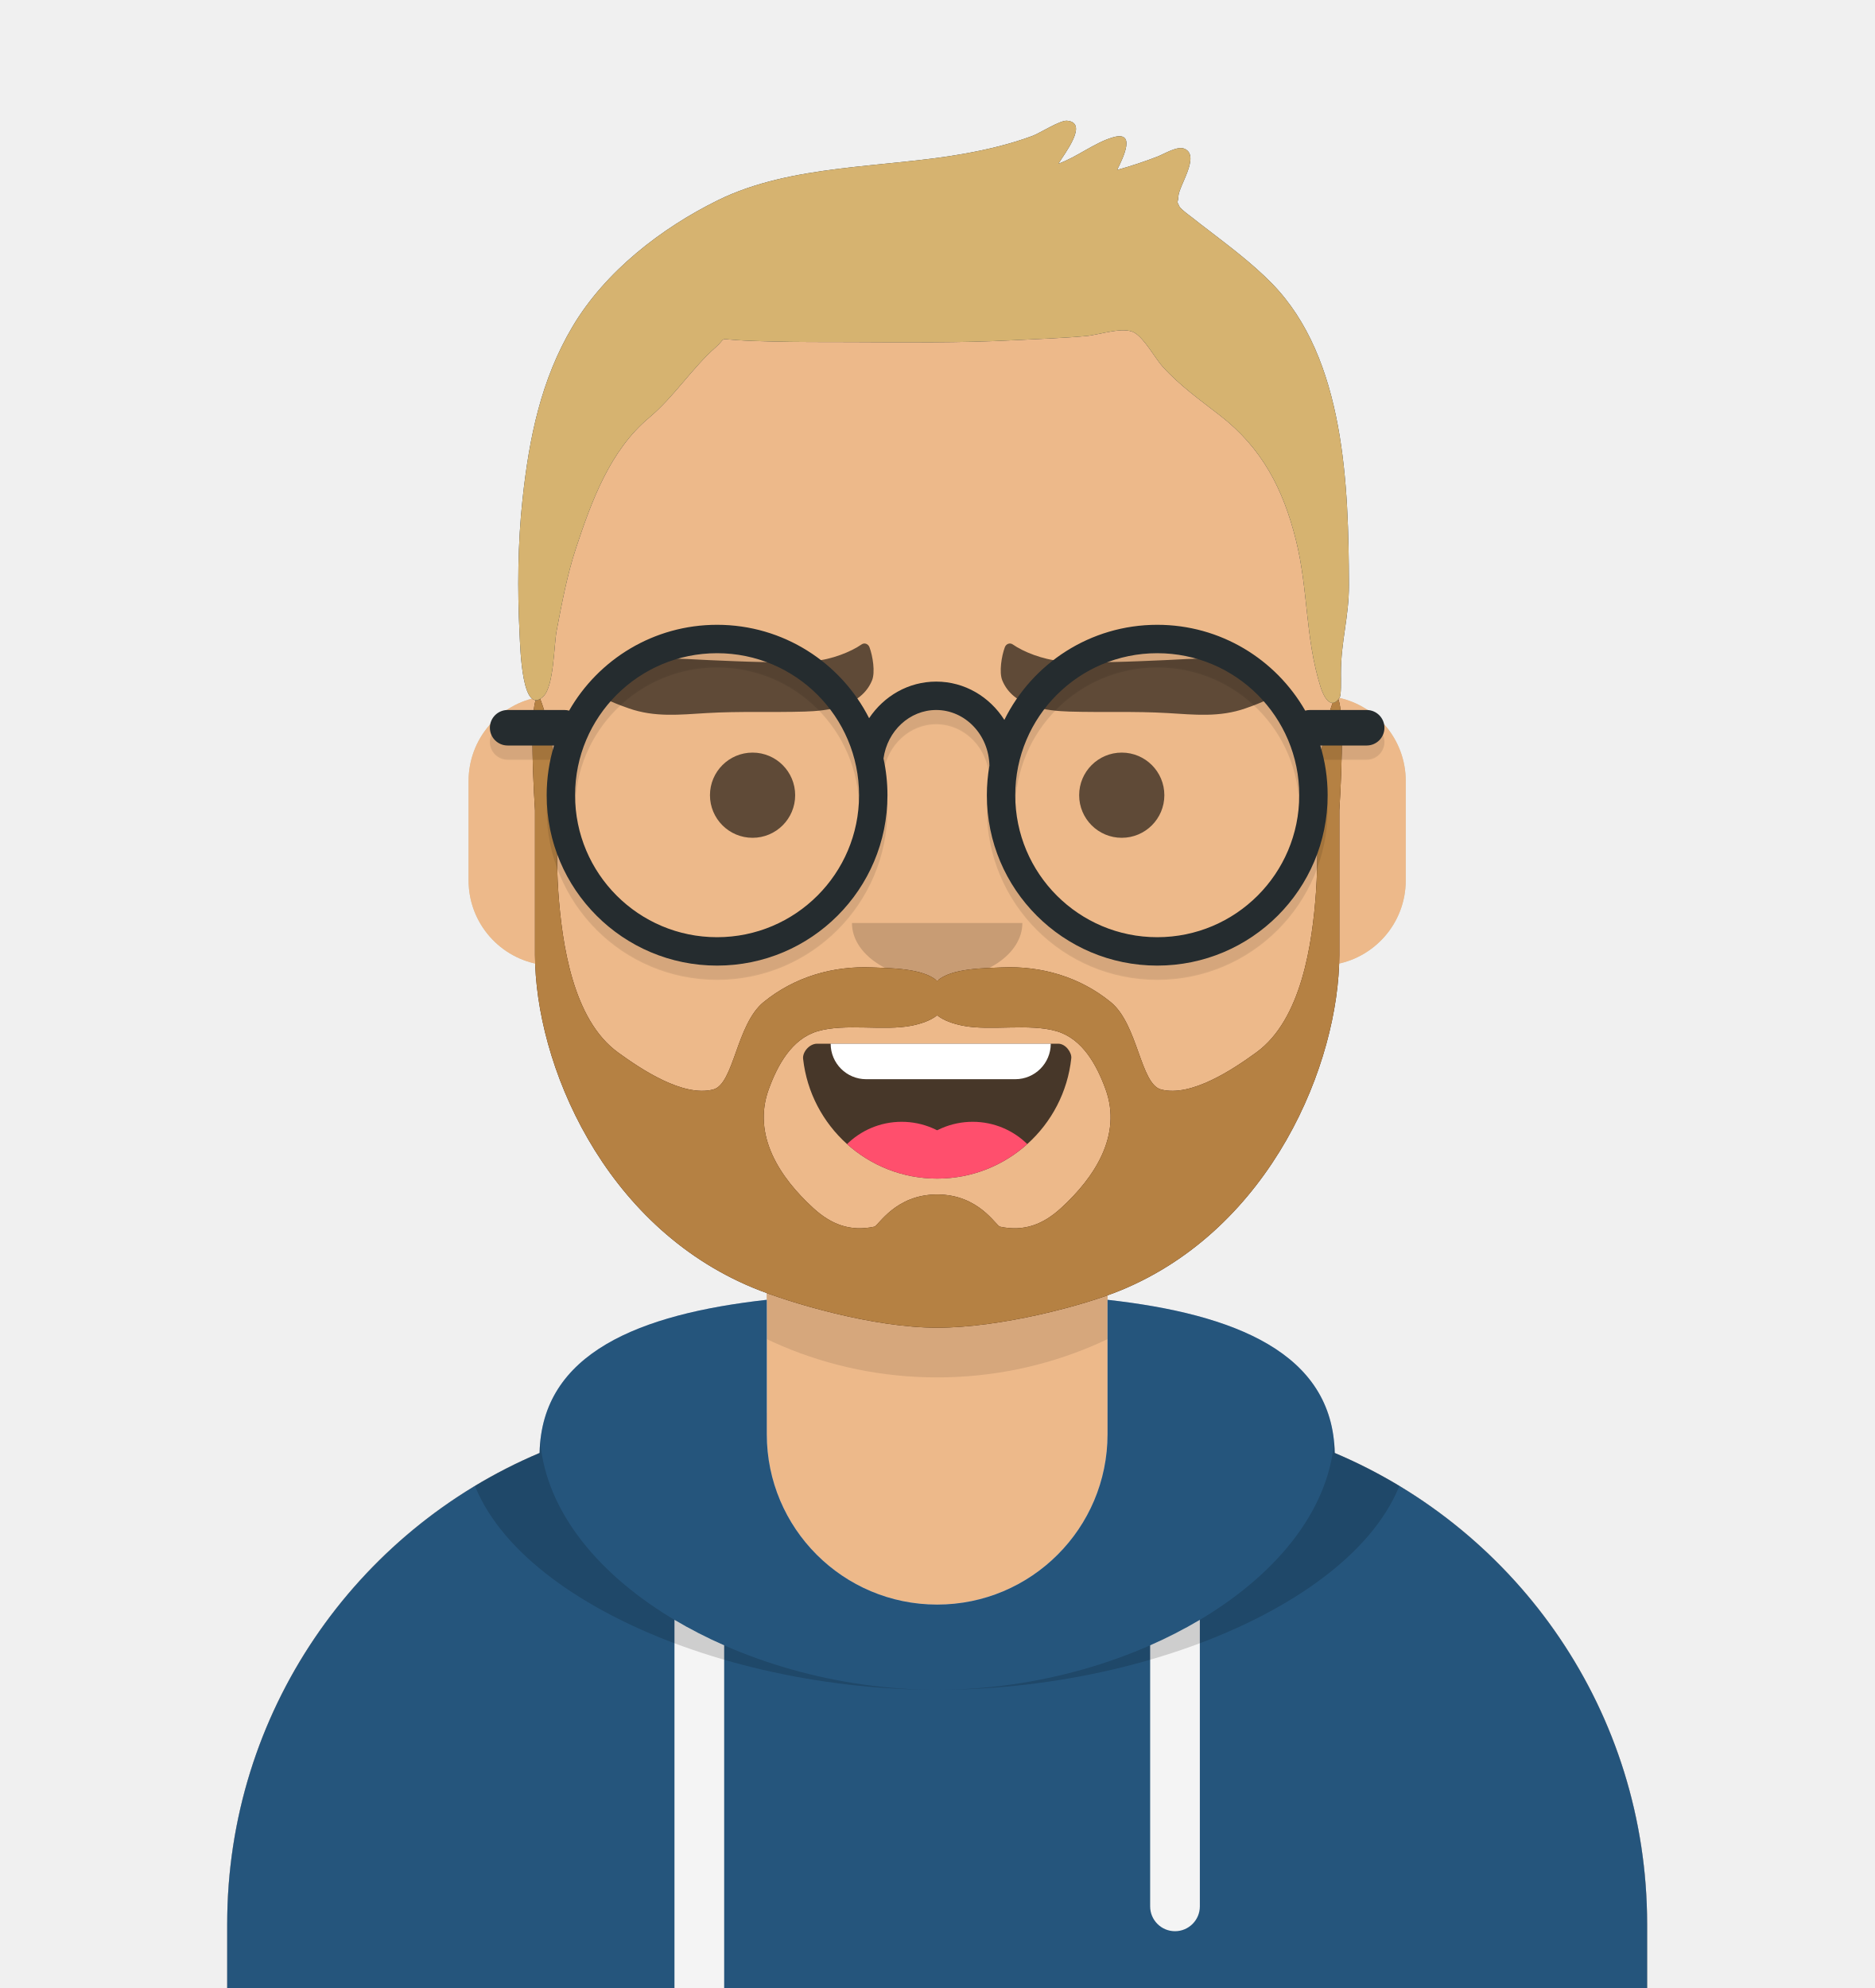
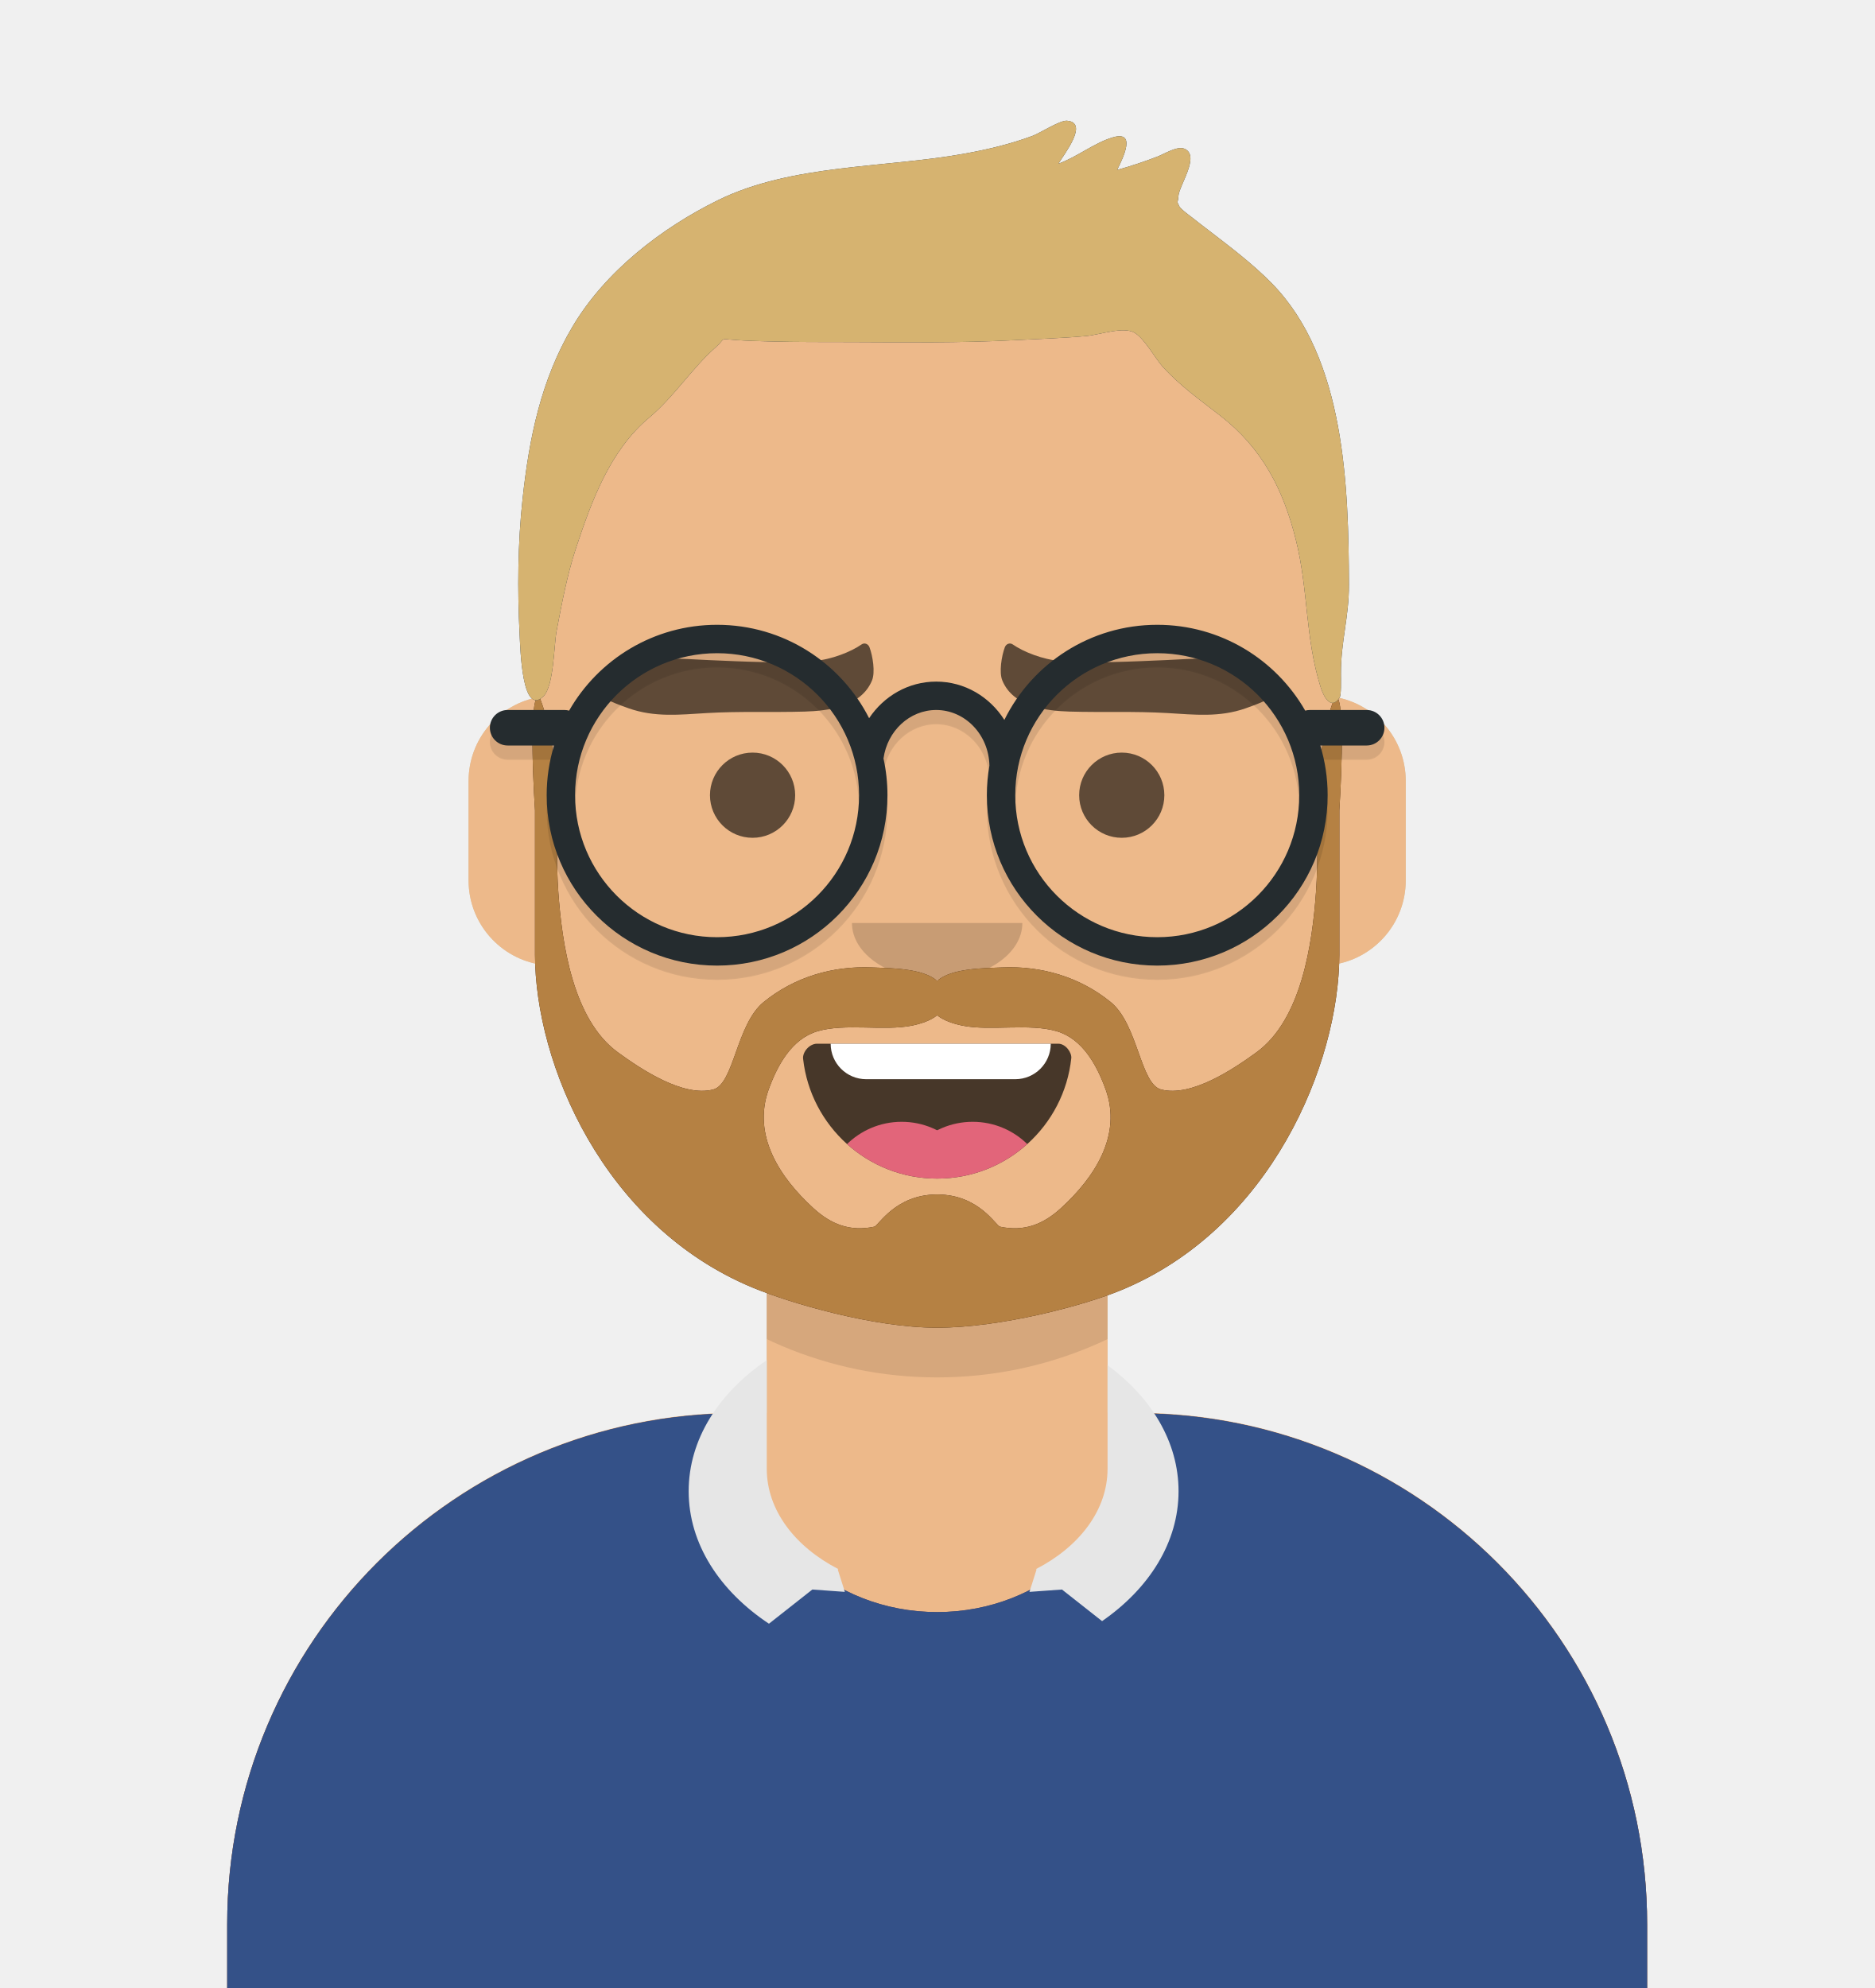
<svg xmlns="http://www.w3.org/2000/svg" xmlns:xlink="http://www.w3.org/1999/xlink" width="264px" height="280px" viewBox="0 0 264 280" version="1.1">
  <defs>
    <circle id="react-path-1" cx="120" cy="120" r="120" />
    <path d="M12,160 C12,226.274 65.726,280 132,280 C198.274,280 252,226.274 252,160 L264,160 L264,-1.42108547e-14 L-3.19744231e-14,-1.42108547e-14 L-3.19744231e-14,160 L12,160 Z" id="react-path-2" />
    <path d="M124,144.611 L124,163 L128,163 L128,163 C167.765,163 200,195.235 200,235 L200,244 L0,244 L0,235 C-4.86974701e-15,195.235 32.235,163 72,163 L72,163 L76,163 L76,144.611 C58.763,136.422 46.372,119.687 44.305,99.881 C38.48,99.058 34,94.052 34,88 L34,74 C34,68.054 38.325,63.118 44,62.166 L44,56 L44,56 C44,25.072 69.072,5.68137151e-15 100,0 L100,0 L100,0 C130.928,-5.68137151e-15 156,25.072 156,56 L156,62.166 C161.675,63.118 166,68.054 166,74 L166,88 C166,94.052 161.52,99.058 155.695,99.881 C153.628,119.687 141.237,136.422 124,144.611 Z" id="react-path-3" />
  </defs>
  <g id="Avataaar" stroke="none" stroke-width="1" fill="none" fill-rule="evenodd">
    <g transform="translate(-825, -1100)" id="Avataaar/Circle">
      <g transform="translate(825, 1100)">
        <g id="Mask" />
        <g id="Avataaar" stroke-width="1" fill-rule="evenodd" mask="url(#react-mask-5)">
          <g id="Body" transform="translate(32, 36)">
            <mask id="react-mask-6" fill="white">
              <use xlink:href="#react-path-3" />
            </mask>
            <use fill="#D0C6AC" xlink:href="#react-path-3" />
            <g id="Skin/👶🏽-03-Brown" mask="url(#react-mask-6)" fill="#EDB98A">
              <g transform="translate(0, 0)" id="Color">
                <rect x="0" y="0" width="264" height="280" />
              </g>
            </g>
            <path d="M156,79 L156,102 C156,132.928 130.928,158 100,158 C69.072,158 44,132.928 44,102 L44,79 L44,94 C44,124.928 69.072,150 100,150 C130.928,150 156,124.928 156,94 L156,79 Z" id="Neck-Shadow" fill-opacity="0.1" fill="#000000" mask="url(#react-mask-6)" />
          </g>
-           <g id="Clothing/Hoodie" transform="translate(0, 170)">
+           <g id="Clothing/Collar-+-Sweater" transform="translate(0, 170)">
            <defs>
-               <path d="M108,13.071 C90.081,15.076 76.28,20.552 76.004,34.645 C50.146,45.568 32,71.165 32,100.999 L32,100.999 L32,110 L232,110 L232,100.999 C232,71.165 213.854,45.568 187.996,34.645 C187.72,20.552 173.919,15.076 156,13.071 L156,32 L156,32 C156,45.255 145.255,56 132,56 L132,56 C118.745,56 108,45.255 108,32 L108,13.071 Z" id="react-path-193" />
+               <path d="M105.192,29.052 L104,29.052 L104,29.052 C64.235,29.052 32,61.287 32,101.052 L32,110 L232,110 L232,101.052 C232,61.287 199.765,29.052 160,29.052 L160,29.052 L158.808,29.052 C158.935,30.035 159,31.036 159,32.052 C159,45.859 146.912,57.052 132,57.052 C117.088,57.052 105,45.859 105,32.052 C105,31.036 105.065,30.035 105.192,29.052 Z" id="react-path-43" />
            </defs>
-             <mask id="react-mask-194" fill="white">
-               <use xlink:href="#react-path-193" />
+             <mask id="react-mask-44" fill="white">
+               <use xlink:href="#react-path-43" />
            </mask>
-             <use id="Hoodie" fill="#B7C1DB" fill-rule="evenodd" xlink:href="#react-path-193" />
-             <g id="Color/Palette/Gray-01" mask="url(#react-mask-194)" fill-rule="evenodd" fill="#25557C">
+             <use id="Clothes" fill="#6b4343" fill-rule="evenodd" xlink:href="#react-path-43" />
+             <g id="Color/Palette/Gray-01" mask="url(#react-mask-44)" fill-rule="evenodd" fill="#345188">
              <rect id="🖍Color" x="0" y="0" width="264" height="110" />
            </g>
-             <path d="M102,61.739 L102,110 L95,110 L95,58.15 C97.204,59.46 99.547,60.661 102,61.739 Z M169,58.15 L169,98.5 C169,100.433 167.433,102 165.5,102 C163.567,102 162,100.433 162,98.5 L162,61.739 C164.453,60.661 166.796,59.46 169,58.15 Z" id="Straps" fill="#F4F4F4" fill-rule="evenodd" mask="url(#react-mask-194)" />
-             <path d="M90.96,12.724 C75.909,15.571 65.5,21.243 65.5,32.308 C65.5,52.02 98.538,68 132,68 C165.462,68 198.5,52.02 198.5,32.308 C198.5,21.243 188.091,15.571 173.04,12.724 C182.125,16.074 188,21.706 188,31.077 C188,51.469 160.179,68 132,68 C103.821,68 76,51.469 76,31.077 C76,21.706 81.875,16.074 90.96,12.724 Z" id="Shadow" fill-opacity="0.16" fill="#000000" fill-rule="evenodd" mask="url(#react-mask-194)" />
+             <path d="M156,22.279 C162.182,26.835 166,33.106 166,40.028 C166,47.233 161.863,53.733 155.229,58.327 L149.579,53.876 L145,54.208 L146,51.057 L145.922,50.996 C152.022,47.853 156,42.7 156,36.877 L156,22.279 Z M108,21.571 C101.233,26.174 97,32.74 97,40.028 C97,47.426 101.362,54.08 108.308,58.692 L114.421,53.876 L119,54.208 L118,51.057 L118.078,50.996 C111.978,47.853 108,42.7 108,36.877 L108,21.571 Z" id="Collar" fill="#e6e6e6" fill-rule="evenodd" />
          </g>
          <g id="Face" transform="translate(76, 82)" fill="#000000">
            <g id="Mouth/Smile" transform="translate(2, 52)">
              <defs>
-                 <path d="M35.118,15.128 C36.176,24.62 44.226,32 54,32 C63.804,32 71.874,24.574 72.892,15.04 C72.974,14.273 72.117,13 71.043,13 C56.149,13 44.738,13 37.087,13 C36.007,13 35.012,14.178 35.118,15.128 Z" id="react-path-281" />
+                 <path d="M35.118,15.128 C36.176,24.62 44.226,32 54,32 C63.804,32 71.874,24.574 72.892,15.04 C72.974,14.273 72.117,13 71.043,13 C56.149,13 44.738,13 37.087,13 C36.007,13 35.012,14.178 35.118,15.128 Z" id="react-path-9" />
              </defs>
-               <mask id="react-mask-282" fill="white">
-                 <use xlink:href="#react-path-281" />
+               <mask id="react-mask-10" fill="white">
+                 <use xlink:href="#react-path-9" />
              </mask>
-               <use id="Mouth" fill-opacity="0.7" fill="#000000" fill-rule="evenodd" xlink:href="#react-path-281" />
-               <rect id="Teeth" fill="#FFFFFF" fill-rule="evenodd" mask="url(#react-mask-282)" x="39" y="2" width="31" height="16" rx="5" />
-               <g id="Tongue" stroke-width="1" fill-rule="evenodd" mask="url(#react-mask-282)" fill="#FF4F6D">
+               <use id="Mouth" fill-opacity="0.7" fill="#000000" fill-rule="evenodd" xlink:href="#react-path-9" />
+               <rect id="Teeth" fill="#FFFFFF" fill-rule="evenodd" mask="url(#react-mask-10)" x="39" y="2" width="31" height="16" rx="5" />
+               <g id="Tongue" stroke-width="1" fill-rule="evenodd" mask="url(#react-mask-10)" fill="#e2657a">
                <g transform="translate(38, 24)">
                  <circle cx="11" cy="11" r="11" />
                  <circle cx="21" cy="11" r="11" />
                </g>
              </g>
            </g>
            <g id="Nose/Default" transform="translate(28, 40)" fill-opacity="0.16">
              <path d="M16,8 C16,12.418 21.373,16 28,16 L28,16 C34.627,16 40,12.418 40,8" id="Nose" />
            </g>
            <g id="Eyes/Default-😀" transform="translate(0, 8)" fill-opacity="0.6">
              <circle id="Eye" cx="30" cy="22" r="6" />
              <circle id="Eye" cx="82" cy="22" r="6" />
            </g>
            <g id="Eyebrow/Natural/Flat-Natural" fill-opacity="0.6">
-               <path d="M38.569,10.702 C33.587,11.238 28.655,11.134 23.656,11.101 C19.823,11.076 15.92,10.689 12.325,12.509 C11.636,12.857 7.877,14.945 8.003,16.011 C8.104,16.863 12.013,18.064 12.717,18.284 C16.428,19.445 19.924,18.928 23.687,18.57 C28.302,18.132 32.914,18.175 37.532,17.874 C40.642,17.672 45.422,16.977 46.829,13.148 C47.253,11.995 46.815,9.734 46.307,8.506 C46.105,8.018 45.563,7.85 45.169,8.149 C43.756,9.222 40.985,10.443 38.569,10.702" id="Fill-10" transform="translate(27.5, 13.5) rotate(2) translate(-27.5, -13.5) " />
-               <path d="M95.569,10.702 C90.587,11.238 85.655,11.134 80.656,11.101 C76.823,11.076 72.92,10.689 69.325,12.509 C68.636,12.857 64.877,14.945 65.003,16.011 C65.104,16.863 69.013,18.064 69.717,18.284 C73.428,19.445 76.924,18.928 80.687,18.57 C85.302,18.132 89.914,18.175 94.532,17.874 C97.642,17.672 102.422,16.977 103.829,13.148 C104.253,11.995 103.815,9.734 103.307,8.506 C103.105,8.018 102.563,7.85 102.169,8.149 C100.756,9.222 97.985,10.443 95.569,10.702" id="Fill-10" transform="translate(84.5, 13.5) scale(-1, 1) rotate(2) translate(-84.5, -13.5) " />
+               <path d="M38.569,10.702 C33.587,11.238 28.655,11.134 23.656,11.101 C19.823,11.076 15.92,10.689 12.325,12.509 C11.636,12.857 7.877,14.945 8.003,16.011 C8.104,16.863 12.013,18.064 12.717,18.284 C16.428,19.445 19.924,18.928 23.687,18.57 C28.302,18.132 32.914,18.175 37.532,17.874 C40.642,17.672 45.422,16.977 46.829,13.148 C47.253,11.995 46.815,9.734 46.307,8.506 C46.105,8.018 45.563,7.85 45.169,8.149 C43.756,9.222 40.985,10.443 38.569,10.702" id="Fill-10" transform="translate(27.5, 13.5) rotate(2) translate(-27.5, -13.5) ">
+                             </path>
+               <path d="M95.569,10.702 C90.587,11.238 85.655,11.134 80.656,11.101 C76.823,11.076 72.92,10.689 69.325,12.509 C68.636,12.857 64.877,14.945 65.003,16.011 C65.104,16.863 69.013,18.064 69.717,18.284 C73.428,19.445 76.924,18.928 80.687,18.57 C85.302,18.132 89.914,18.175 94.532,17.874 C97.642,17.672 102.422,16.977 103.829,13.148 C104.253,11.995 103.815,9.734 103.307,8.506 C103.105,8.018 102.563,7.85 102.169,8.149 C100.756,9.222 97.985,10.443 95.569,10.702" id="Fill-10" transform="translate(84.5, 13.5) scale(-1, 1) rotate(2) translate(-84.5, -13.5) ">
+                             </path>
            </g>
          </g>
          <g id="Top" stroke-width="1" fill-rule="evenodd">
            <defs>
-               <rect id="react-path-163" x="0" y="0" width="264" height="280" />
-               <path d="M180.15,39.92 C177.39,37.1 174.186,34.707 171.069,32.307 C170.382,31.777 169.683,31.261 169.011,30.712 C168.858,30.587 167.292,29.466 167.105,29.053 C166.654,28.06 166.915,28.833 166.977,27.649 C167.056,26.151 170.111,21.919 167.831,20.949 C166.828,20.522 165.04,21.658 164.078,22.033 C162.196,22.767 160.292,23.393 158.347,23.933 C159.279,22.076 161.055,18.359 157.716,19.354 C155.114,20.129 152.69,22.122 150.076,23.059 C150.941,21.642 154.4,17.248 151.274,17.002 C150.302,16.926 147.471,18.75 146.424,19.14 C143.287,20.305 140.083,21.059 136.79,21.653 C125.592,23.671 112.497,23.095 102.137,28.193 C94.149,32.124 86.263,38.222 81.648,45.988 C77.201,53.473 75.538,61.664 74.607,70.241 C73.924,76.536 73.868,83.043 74.188,89.36 C74.292,91.43 74.525,100.971 77.532,98.081 C79.03,96.642 79.019,90.828 79.396,88.86 C80.147,84.945 80.87,81.013 82.122,77.223 C84.328,70.544 86.931,63.43 92.427,58.83 C95.954,55.878 98.431,51.889 101.806,48.911 C103.322,47.574 102.165,47.713 104.603,47.889 C106.241,48.006 107.885,48.051 109.526,48.094 C113.322,48.193 117.124,48.168 120.921,48.181 C128.568,48.209 136.179,48.317 143.819,47.916 C147.214,47.739 150.618,47.642 154.004,47.328 C155.895,47.153 159.251,45.941 160.808,46.867 C162.233,47.714 163.713,50.482 164.736,51.615 C167.154,54.294 170.036,56.339 172.862,58.535 C178.757,63.115 181.732,68.867 183.523,76.023 C185.306,83.153 184.806,89.768 187.013,96.785 C187.402,98.018 188.429,100.145 189.695,98.239 C189.93,97.885 189.87,95.939 189.87,94.819 C189.87,90.3 191.014,86.908 191,82.359 C190.944,68.527 190.496,50.491 180.15,39.92 Z" id="react-path-162" />
-               <filter x="-0.8%" y="-2.0%" width="101.5%" height="108.0%" filterUnits="objectBoundingBox" id="react-filter-159">
+               <rect id="react-path-15" x="0" y="0" width="264" height="280" />
+               <path d="M180.15,39.92 C177.39,37.1 174.186,34.707 171.069,32.307 C170.382,31.777 169.683,31.261 169.011,30.712 C168.858,30.587 167.292,29.466 167.105,29.053 C166.654,28.06 166.915,28.833 166.977,27.649 C167.056,26.151 170.111,21.919 167.831,20.949 C166.828,20.522 165.04,21.658 164.078,22.033 C162.196,22.767 160.292,23.393 158.347,23.933 C159.279,22.076 161.055,18.359 157.716,19.354 C155.114,20.129 152.69,22.122 150.076,23.059 C150.941,21.642 154.4,17.248 151.274,17.002 C150.302,16.926 147.471,18.75 146.424,19.14 C143.287,20.305 140.083,21.059 136.79,21.653 C125.592,23.671 112.497,23.095 102.137,28.193 C94.149,32.124 86.263,38.222 81.648,45.988 C77.201,53.473 75.538,61.664 74.607,70.241 C73.924,76.536 73.868,83.043 74.188,89.36 C74.292,91.43 74.525,100.971 77.532,98.081 C79.03,96.642 79.019,90.828 79.396,88.86 C80.147,84.945 80.87,81.013 82.122,77.223 C84.328,70.544 86.931,63.43 92.427,58.83 C95.954,55.878 98.431,51.889 101.806,48.911 C103.322,47.574 102.165,47.713 104.603,47.889 C106.241,48.006 107.885,48.051 109.526,48.094 C113.322,48.193 117.124,48.168 120.921,48.181 C128.568,48.209 136.179,48.317 143.819,47.916 C147.214,47.739 150.618,47.642 154.004,47.328 C155.895,47.153 159.251,45.941 160.808,46.867 C162.233,47.714 163.713,50.482 164.736,51.615 C167.154,54.294 170.036,56.339 172.862,58.535 C178.757,63.115 181.732,68.867 183.523,76.023 C185.306,83.153 184.806,89.768 187.013,96.785 C187.402,98.018 188.429,100.145 189.695,98.239 C189.93,97.885 189.87,95.939 189.87,94.819 C189.87,90.3 191.014,86.908 191,82.359 C190.944,68.527 190.496,50.491 180.15,39.92 Z" id="react-path-14" />
+               <filter x="-0.8%" y="-2.0%" width="101.5%" height="108.0%" filterUnits="objectBoundingBox" id="react-filter-11">
                <feOffset dx="0" dy="2" in="SourceAlpha" result="shadowOffsetOuter1" />
                <feColorMatrix values="0 0 0 0 0   0 0 0 0 0   0 0 0 0 0  0 0 0 0.16 0" type="matrix" in="shadowOffsetOuter1" result="shadowMatrixOuter1" />
                <feMerge>
                  <feMergeNode in="shadowMatrixOuter1" />
                  <feMergeNode in="SourceGraphic" />
                </feMerge>
              </filter>
            </defs>
-             <mask id="react-mask-161" fill="white">
-               <use xlink:href="#react-path-163" />
+             <mask id="react-mask-13" fill="white">
+               <use xlink:href="#react-path-15" />
            </mask>
            <g id="Mask" />
-             <g id="Top/Short-Hair/Short-Flat" mask="url(#react-mask-161)">
+             <g id="Top/Short-Hair/Short-Flat" mask="url(#react-mask-13)">
              <g transform="translate(-1, 0)">
                <g id="Facial-Hair/Beard-Light" transform="translate(49, 72)">
                  <defs>
-                     <path d="M101.428,98.169 C98.915,100.463 96.237,101.494 92.853,100.773 C92.271,100.649 89.896,96.235 84,96.235 C78.103,96.235 75.729,100.649 75.147,100.773 C71.762,101.494 69.085,100.463 66.571,98.169 C61.846,93.856 57.917,87.908 60.278,81.419 C61.508,78.037 63.51,74.324 67.151,73.246 C71.038,72.096 76.497,73.244 80.415,72.458 C81.684,72.204 83.071,71.751 84,71 C84.929,71.751 86.316,72.204 87.585,72.458 C91.503,73.244 96.961,72.096 100.849,73.246 C104.49,74.324 106.491,78.037 107.722,81.419 C110.083,87.908 106.154,93.856 101.428,98.169 M140.081,26 C136.671,34.4 137.988,44.858 137.357,53.676 C136.844,60.843 135.337,71.586 128.973,76.215 C125.718,78.582 119.794,82.56 115.542,81.45 C112.615,80.686 112.302,72.29 108.455,69.147 C104.092,65.582 98.643,64.016 93.149,64.258 C90.779,64.362 85.984,64.337 84,66.16 C82.016,64.337 77.222,64.362 74.851,64.258 C69.357,64.016 63.908,65.582 59.545,69.147 C55.698,72.29 55.386,80.686 52.458,81.45 C48.206,82.56 42.282,78.582 39.027,76.215 C32.662,71.586 31.156,60.843 30.643,53.676 C30.012,44.858 31.329,34.4 27.919,26 C26.26,26 27.354,42.129 27.354,42.129 L27.354,62.485 C27.386,77.773 36.935,100.655 58.108,109.393 C63.286,111.53 75.015,115 84,115 C92.985,115 104.714,111.86 109.892,109.723 C131.065,100.986 140.614,77.773 140.646,62.485 L140.646,42.129 C140.646,42.129 141.74,26 140.081,26" id="react-path-190" />
+                     <path d="M101.428,98.169 C98.915,100.463 96.237,101.494 92.853,100.773 C92.271,100.649 89.896,96.235 84,96.235 C78.103,96.235 75.729,100.649 75.147,100.773 C71.762,101.494 69.085,100.463 66.571,98.169 C61.846,93.856 57.917,87.908 60.278,81.419 C61.508,78.037 63.51,74.324 67.151,73.246 C71.038,72.096 76.497,73.244 80.415,72.458 C81.684,72.204 83.071,71.751 84,71 C84.929,71.751 86.316,72.204 87.585,72.458 C91.503,73.244 96.961,72.096 100.849,73.246 C104.49,74.324 106.491,78.037 107.722,81.419 C110.083,87.908 106.154,93.856 101.428,98.169 M140.081,26 C136.671,34.4 137.988,44.858 137.357,53.676 C136.844,60.843 135.337,71.586 128.973,76.215 C125.718,78.582 119.794,82.56 115.542,81.45 C112.615,80.686 112.302,72.29 108.455,69.147 C104.092,65.582 98.643,64.016 93.149,64.258 C90.779,64.362 85.984,64.337 84,66.16 C82.016,64.337 77.222,64.362 74.851,64.258 C69.357,64.016 63.908,65.582 59.545,69.147 C55.698,72.29 55.386,80.686 52.458,81.45 C48.206,82.56 42.282,78.582 39.027,76.215 C32.662,71.586 31.156,60.843 30.643,53.676 C30.012,44.858 31.329,34.4 27.919,26 C26.26,26 27.354,42.129 27.354,42.129 L27.354,62.485 C27.386,77.773 36.935,100.655 58.108,109.393 C63.286,111.53 75.015,115 84,115 C92.985,115 104.714,111.86 109.892,109.723 C131.065,100.986 140.614,77.773 140.646,62.485 L140.646,42.129 C140.646,42.129 141.74,26 140.081,26" id="react-path-17" />
                  </defs>
-                   <mask id="react-mask-189" fill="white">
-                     <use xlink:href="#react-path-190" />
+                   <mask id="react-mask-16" fill="white">
+                     <use xlink:href="#react-path-17" />
                  </mask>
-                   <use id="Lite-Beard" fill="#331B0C" fill-rule="evenodd" xlink:href="#react-path-190" />
-                   <g id="Color/Hair/Brown" mask="url(#react-mask-189)" fill="#B58143">
+                   <use id="Lite-Beard" fill="#331B0C" fill-rule="evenodd" xlink:href="#react-path-17">
+                                     </use>
+                   <g id="Color/Hair/Brown" mask="url(#react-mask-16)" fill="#B58143">
                    <g transform="translate(-32, 0)" id="Color">
                      <rect x="0" y="0" width="264" height="244" />
                    </g>
                  </g>
                </g>
-                 <mask id="react-mask-160" fill="white">
-                   <use xlink:href="#react-path-162" />
+                 <mask id="react-mask-12" fill="white">
+                   <use xlink:href="#react-path-14" />
                </mask>
-                 <use id="Short-Hair" stroke="none" fill="#1F3140" fill-rule="evenodd" xlink:href="#react-path-162" />
-                 <g id="Skin/👶🏽-03-Brown" mask="url(#react-mask-160)" fill="#D6B370">
+                 <use id="Short-Hair" stroke="none" fill="#1F3140" fill-rule="evenodd" xlink:href="#react-path-14" />
+                 <g id="Skin/👶🏽-03-Brown" mask="url(#react-mask-12)" fill="#D6B370">
                  <g transform="translate(0, 0) " id="Color">
                    <rect x="0" y="0" width="264" height="280" />
                  </g>
                </g>
                <g id="Top/_Resources/Round" fill="none" transform="translate(62, 85)">
                  <defs>
-                     <path d="M80.465,16.394 C84.38,8.459 92.553,3 102,3 C110.92,3 118.703,7.866 122.84,15.088 C123.05,15.031 123.272,15 123.5,15 L131.5,15 C132.881,15 134,16.119 134,17.5 C134,18.881 132.881,20 131.5,20 L124.963,20 C125.637,22.215 126,24.565 126,27 C126,40.255 115.255,51 102,51 C88.745,51 78,40.255 78,27 C78,25.578 78.124,24.185 78.361,22.831 C78.276,18.455 74.914,15 70.862,15 C67.126,15 63.975,17.94 63.442,21.83 C63.807,23.495 64,25.225 64,27 C64,40.255 53.255,51 40,51 C26.745,51 16,40.255 16,27 C16,24.565 16.363,22.215 17.037,20 L10.5,20 C9.119,20 8,18.881 8,17.5 C8,16.119 9.119,15 10.5,15 L10.5,15 L18.5,15 C18.728,15 18.95,15.031 19.16,15.088 C23.297,7.866 31.08,3 40,3 C49.352,3 57.455,8.349 61.416,16.155 C63.493,13.039 66.949,11 70.862,11 C74.875,11 78.407,13.144 80.465,16.394 Z M40,47 C51.046,47 60,38.046 60,27 C60,15.954 51.046,7 40,7 C28.954,7 20,15.954 20,27 C20,38.046 28.954,47 40,47 Z M102,47 C113.046,47 122,38.046 122,27 C122,15.954 113.046,7 102,7 C90.954,7 82,15.954 82,27 C82,38.046 90.954,47 102,47 Z" id="react-path-164" />
-                     <filter x="-0.8%" y="-2.1%" width="101.6%" height="108.3%" filterUnits="objectBoundingBox" id="react-filter-165">
-                       <feOffset dx="0" dy="2" in="SourceAlpha" result="shadowOffsetOuter1" />
+                     <path d="M80.465,16.394 C84.38,8.459 92.553,3 102,3 C110.92,3 118.703,7.866 122.84,15.088 C123.05,15.031 123.272,15 123.5,15 L131.5,15 C132.881,15 134,16.119 134,17.5 C134,18.881 132.881,20 131.5,20 L124.963,20 C125.637,22.215 126,24.565 126,27 C126,40.255 115.255,51 102,51 C88.745,51 78,40.255 78,27 C78,25.578 78.124,24.185 78.361,22.831 C78.276,18.455 74.914,15 70.862,15 C67.126,15 63.975,17.94 63.442,21.83 C63.807,23.495 64,25.225 64,27 C64,40.255 53.255,51 40,51 C26.745,51 16,40.255 16,27 C16,24.565 16.363,22.215 17.037,20 L10.5,20 C9.119,20 8,18.881 8,17.5 C8,16.119 9.119,15 10.5,15 L10.5,15 L18.5,15 C18.728,15 18.95,15.031 19.16,15.088 C23.297,7.866 31.08,3 40,3 C49.352,3 57.455,8.349 61.416,16.155 C63.493,13.039 66.949,11 70.862,11 C74.875,11 78.407,13.144 80.465,16.394 Z M40,47 C51.046,47 60,38.046 60,27 C60,15.954 51.046,7 40,7 C28.954,7 20,15.954 20,27 C20,38.046 28.954,47 40,47 Z M102,47 C113.046,47 122,38.046 122,27 C122,15.954 113.046,7 102,7 C90.954,7 82,15.954 82,27 C82,38.046 90.954,47 102,47 Z" id="react-path-18" />
+                     <filter x="-0.8%" y="-2.1%" width="101.6%" height="108.3%" filterUnits="objectBoundingBox" id="react-filter-19">
+                       <feOffset dx="0" dy="2" in="SourceAlpha" result="shadowOffsetOuter1">
+                                             </feOffset>
                      <feColorMatrix values="0 0 0 0 0   0 0 0 0 0   0 0 0 0 0  0 0 0 0.1 0" type="matrix" in="shadowOffsetOuter1" />
                    </filter>
                  </defs>
                  <g id="Lennon-Glasses">
-                     <use fill="black" fill-opacity="1" filter="url(#react-filter-165)" xlink:href="#react-path-164" />
-                     <use fill="#252C2F" fill-rule="evenodd" xlink:href="#react-path-164" />
+                     <use fill="black" fill-opacity="1" filter="url(#react-filter-19)" xlink:href="#react-path-18" />
+                     <use fill="#252C2F" fill-rule="evenodd" xlink:href="#react-path-18" />
                  </g>
                </g>
              </g>
            </g>
          </g>
        </g>
      </g>
    </g>
  </g>
</svg>
